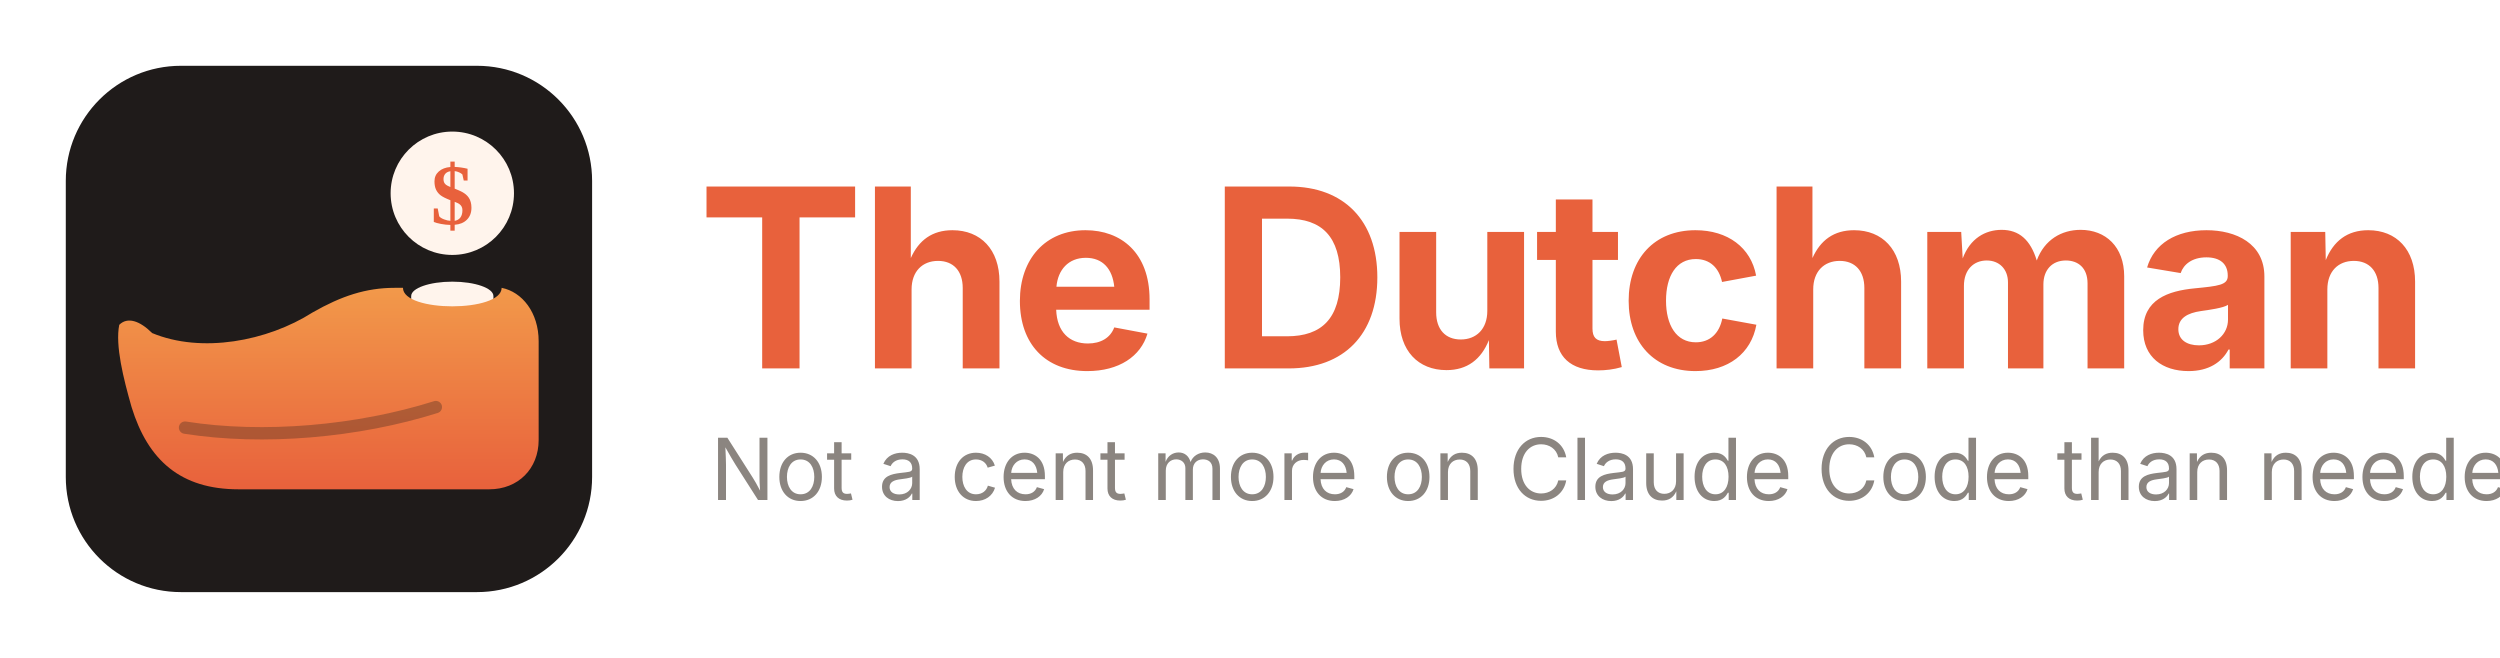
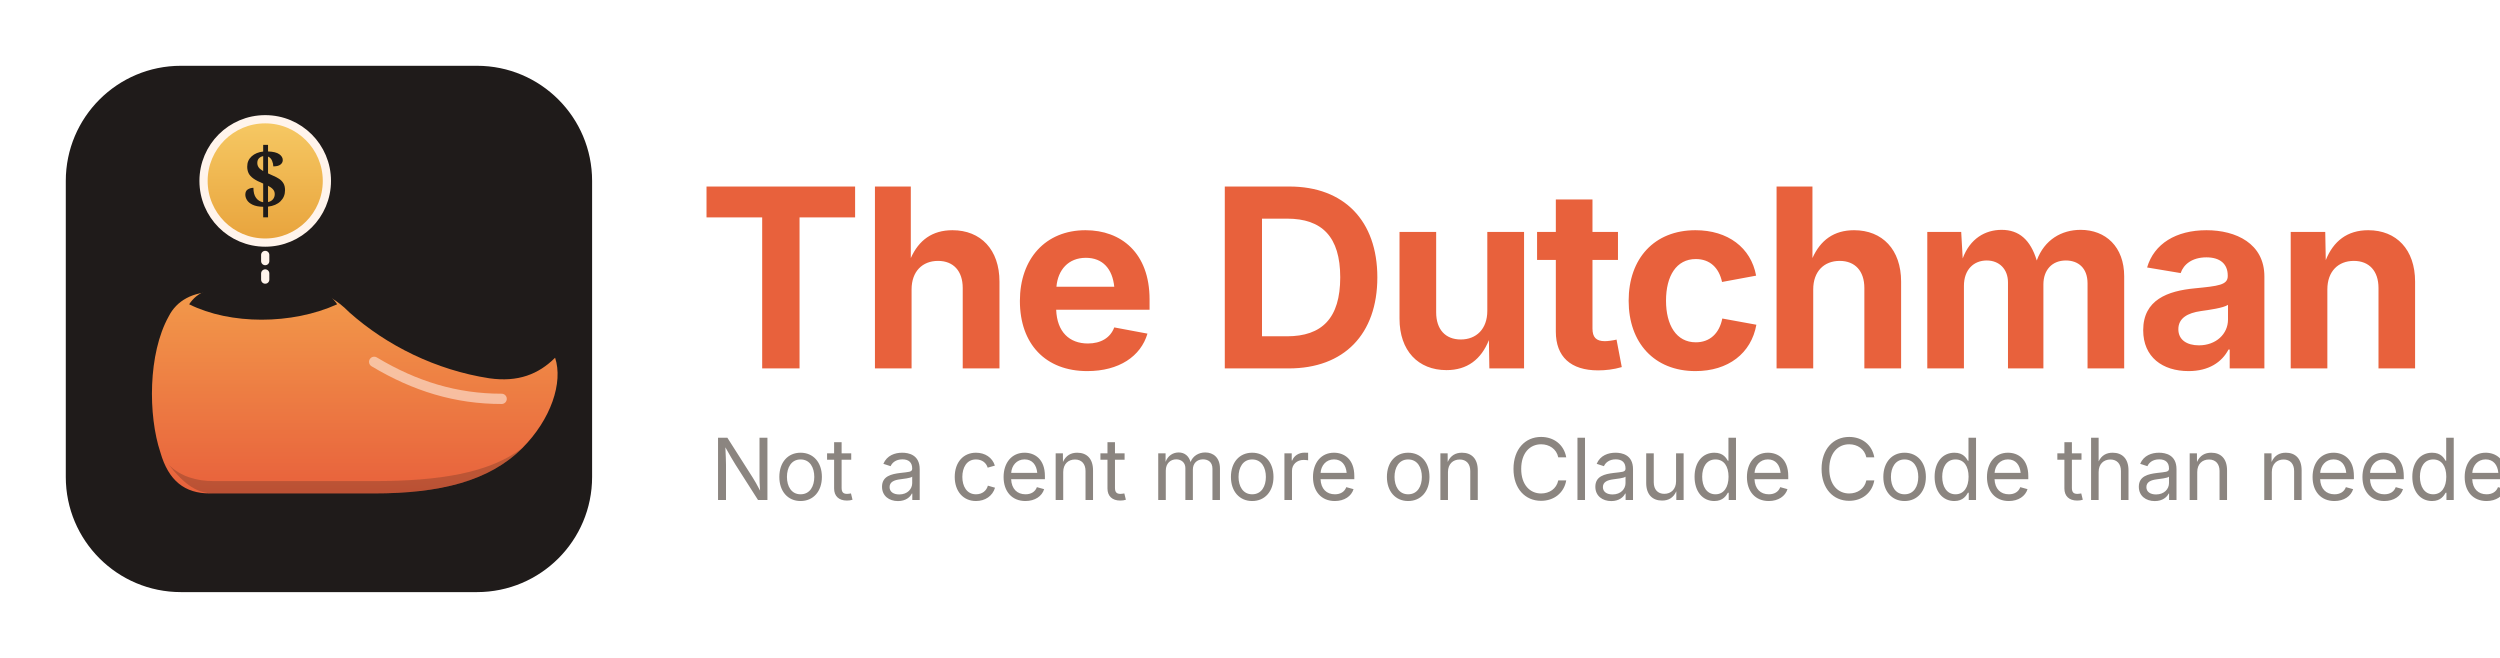
<svg xmlns="http://www.w3.org/2000/svg" viewBox="0 0 760 200" width="760" height="200">
  <g transform="translate(20 20) scale(0.625)">
    <defs>
      <linearGradient id="wood" x1="0" y1="1" x2="0" y2="0">
        <stop offset="0" stop-color="#E8613C" />
        <stop offset="1" stop-color="#F2994A" />
      </linearGradient>
+       <linearGradient id="gold" x1="0" y1="1" x2="0" y2="0">
+         <stop offset="0" stop-color="#E8A33C" />
+         <stop offset="1" stop-color="#F6C964" />
+       </linearGradient>
    </defs>
    <rect width="256" height="256" rx="56" fill="#1F1B1A" />
-     <circle cx="188" cy="62" r="30" fill="#FFF4EC" />
-     <text x="188" y="77" text-anchor="middle" font-family="Georgia, 'Times New Roman', serif" font-weight="700" font-size="42" fill="#E8613C">$</text>
-     <path fill="#FFF4EC" d="M168 112A20 7 0 0 1 208 112V118H168Z" />
-     <path fill="url(#wood)" d="M26 126C30 122 36 124 42 130C66 140 98 134 120 120C134 112 146 108 160 108H164C164 120 212 120 212 108C222 110 230 120 230 134V182C230 196 220 206 206 206H84C56 206 40 192 32 166C28 152 24 136 26 126Z" />
-     <path fill="none" stroke="#1F1B1A" stroke-opacity="0.3" stroke-width="6" stroke-linecap="round" d="M58 176C96 182 142 178 180 166" />
+     <g transform="translate(0 10) scale(1)">
+       <path fill="url(#wood)" d="M46 178C40 160 40 130 50 112C54 104 62 100 72 100H118C126 100 132 104 138 110C156 126 180 138 206 142C220 144 230 140 238 132C242 144 236 162 222 176C206 192 182 198 150 198H70C58 198 50 192 46 178Z" />
+       <path fill="#1F1B1A" fill-opacity="0.22" d="M50 184C58 194 64 198 72 198H150C182 198 206 192 222 176C206 188 182 192 150 192H72C64 192 56 190 50 184Z" />
+       <path fill="#1F1B1A" d="M60 106C64 100 70 98 78 98H116C122 98 128 100 132 106C110 116 80 116 60 106Z" />
+       <path fill="none" stroke="#FFF4EC" stroke-opacity="0.55" stroke-width="5" stroke-linecap="round" d="M150 134C170 146 190 152 212 152" />
+     </g>
+     <circle cx="97" cy="56" r="30" fill="url(#gold)" stroke="#FFF4EC" stroke-width="4" />
+     <text x="97" y="70.4" text-anchor="middle" font-family="Georgia, serif" font-weight="700" font-size="42.0" fill="#1F1B1A">$</text>
+     <path stroke="#FFF4EC" stroke-width="4" stroke-linecap="round" d="M97 92V104" stroke-dasharray="3 6" />
  </g>
  <text x="212" y="112" font-family="Inter, 'Segoe UI', Helvetica, Arial, sans-serif" font-weight="700" font-size="76" letter-spacing="-1.5" fill="#E8613C">The Dutchman</text>
  <text x="216" y="152" font-family="Inter, 'Segoe UI', Helvetica, Arial, sans-serif" font-weight="400" font-size="26" fill="#8B8580">Not a cent more on Claude Code than needed.</text>
</svg>
